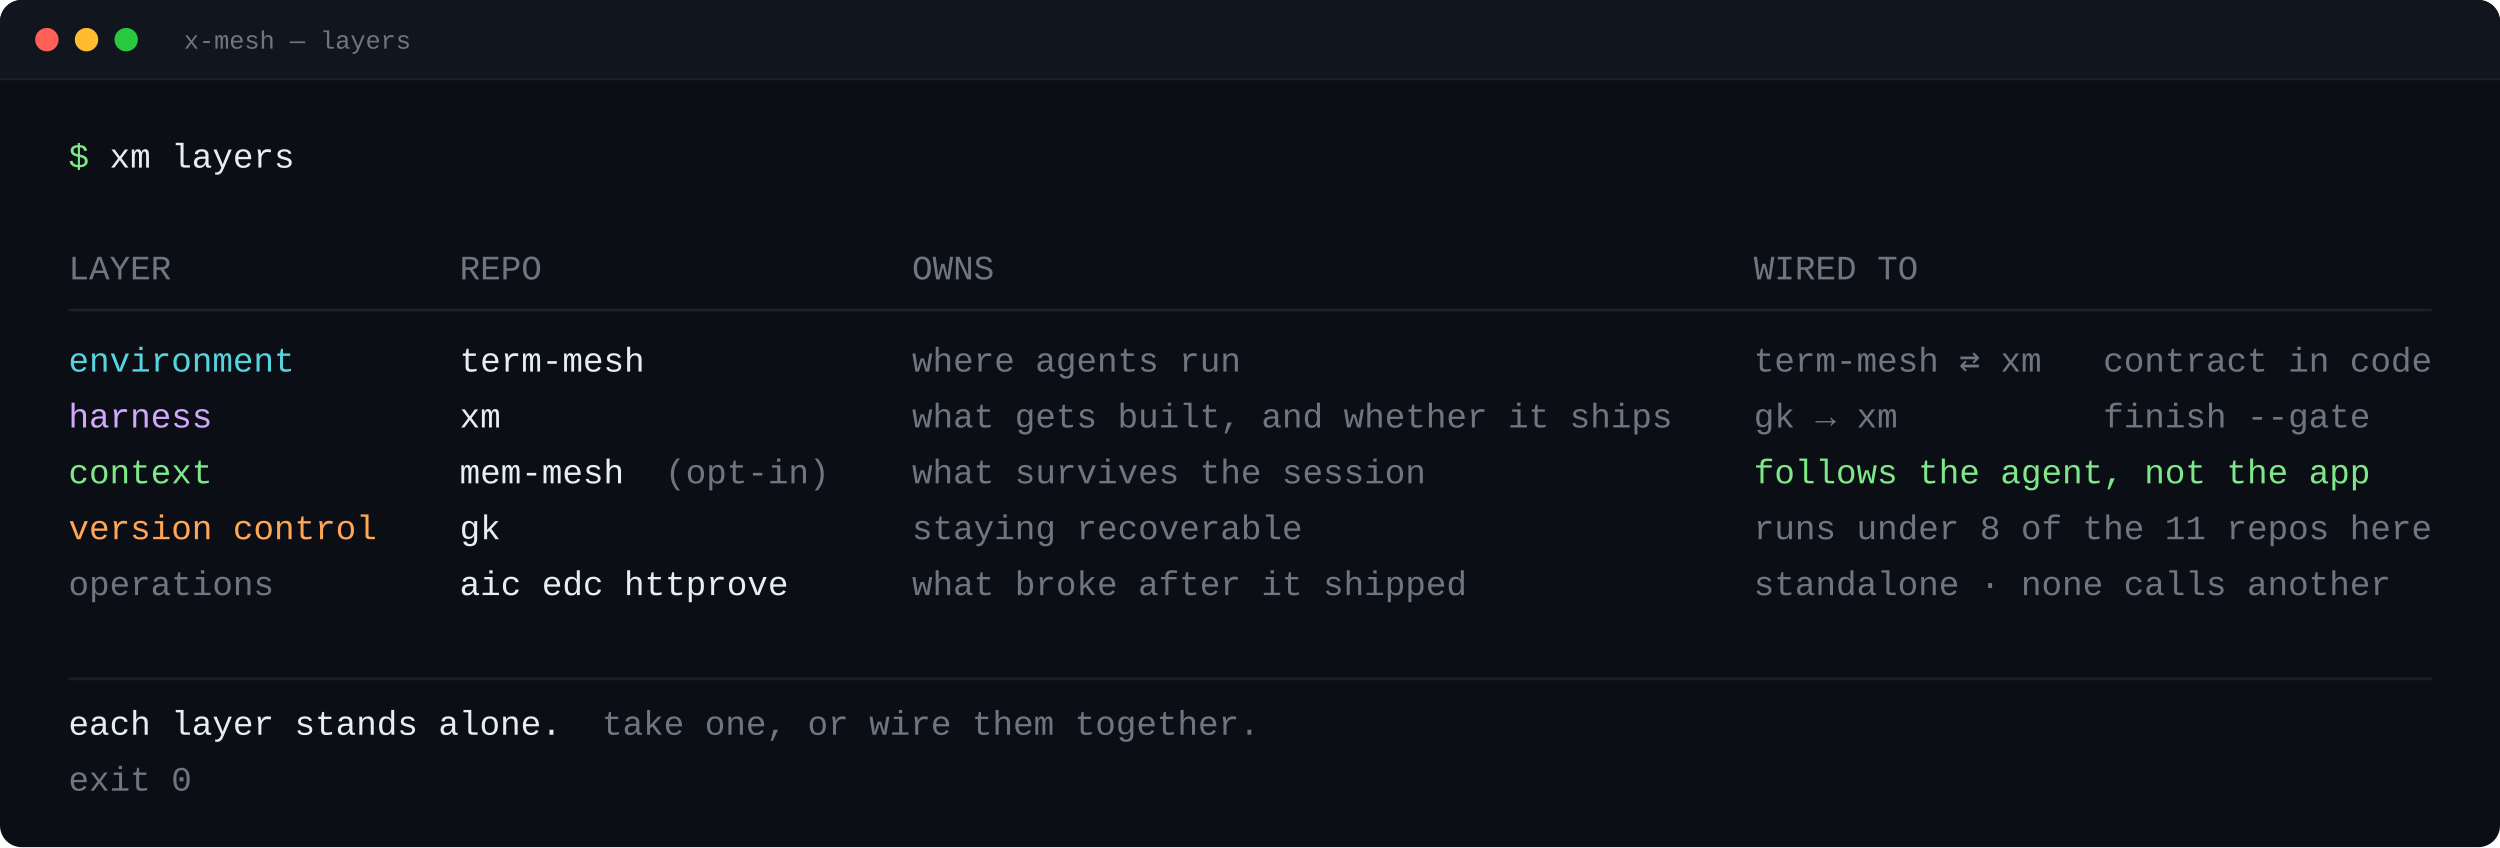
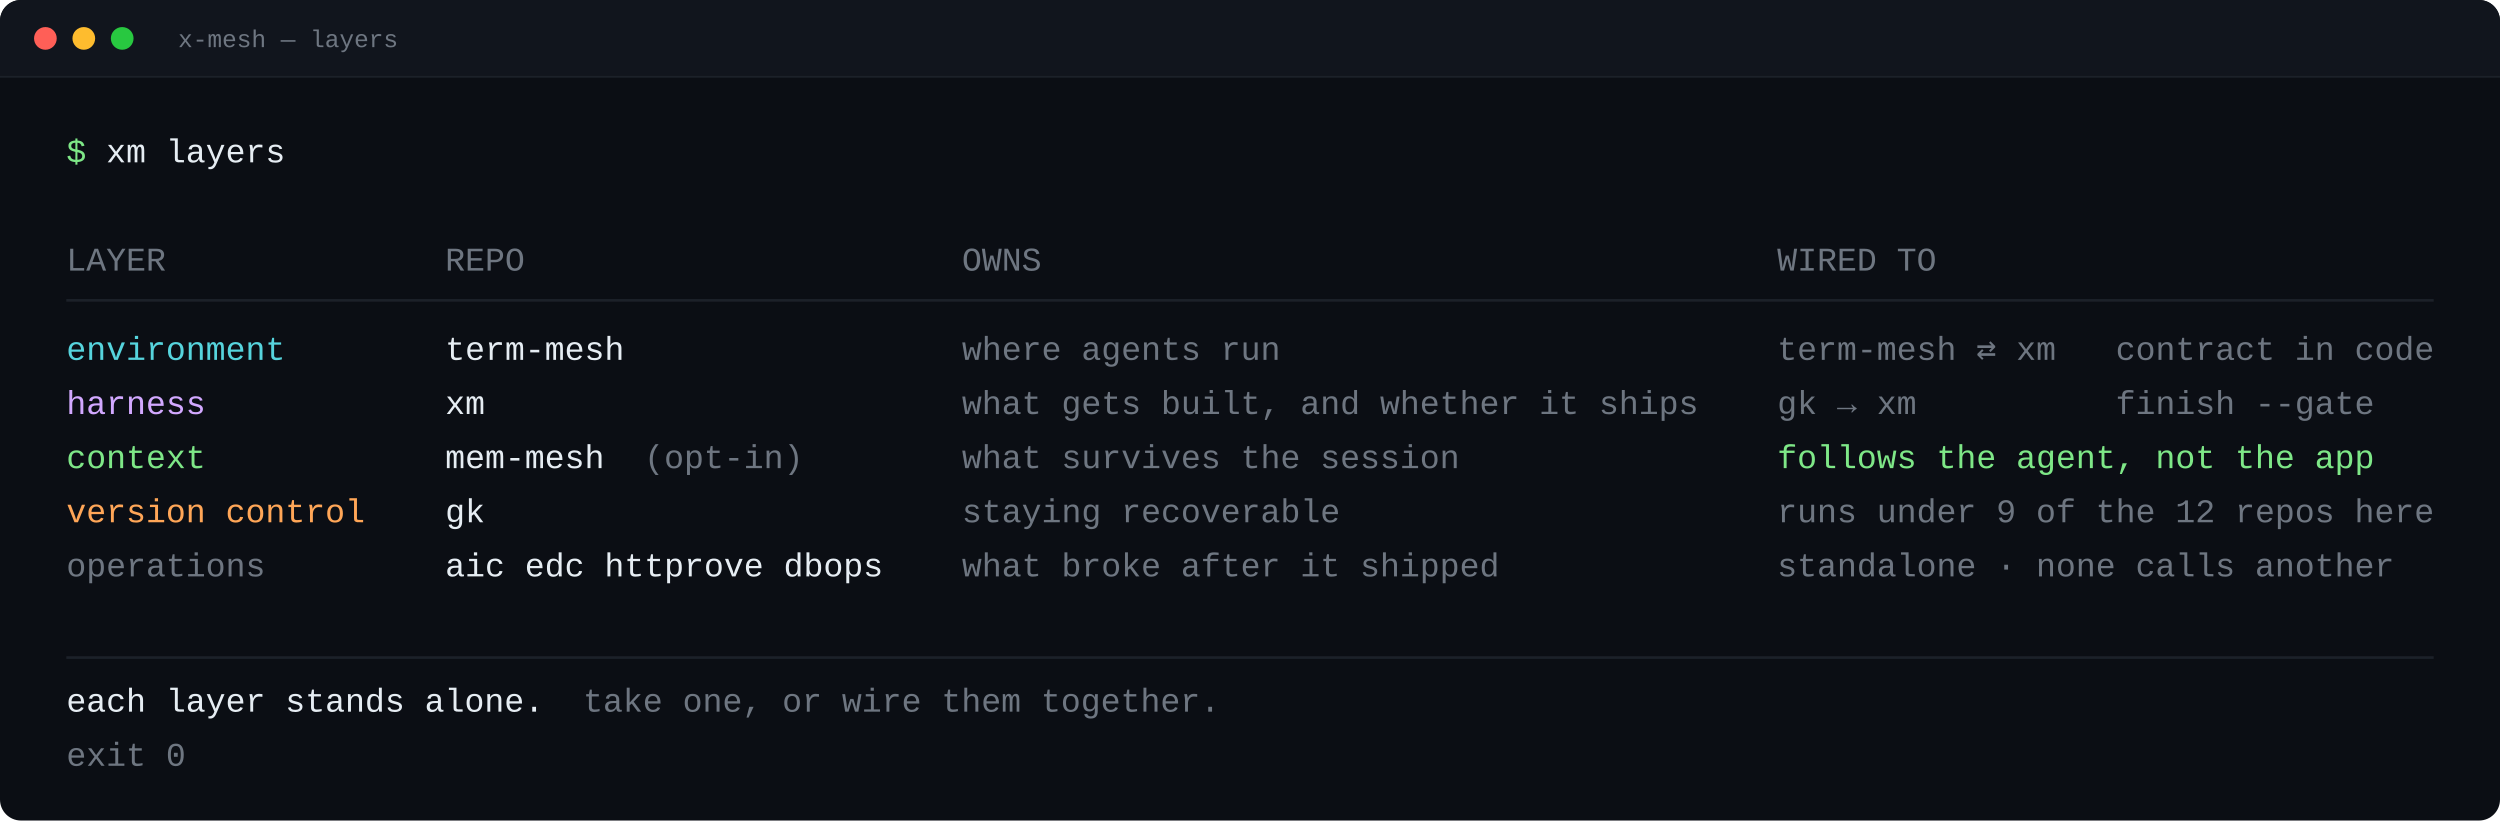
- <svg xmlns="http://www.w3.org/2000/svg" width="1387" height="470" viewBox="0 0 1387 470" role="img" aria-label="x-mesh — layers">
-   <rect x="0" y="0" width="1387" height="470" rx="12" fill="#0b0e14" />
-   <path d="M0,44 L0,12 A12,12 0 0 1 12,0 L1375,0 A12,12 0 0 1 1387,12 L1387,44 Z" fill="#11151d" />
-   <line x1="0" y1="44" x2="1387" y2="44" stroke="#1c2129" stroke-width="1" />
+ <svg xmlns="http://www.w3.org/2000/svg" width="1432" height="470" viewBox="0 0 1432 470" role="img" aria-label="x-mesh — layers">
+   <rect x="0" y="0" width="1432" height="470" rx="12" fill="#0b0e14" />
+   <path d="M0,44 L0,12 A12,12 0 0 1 12,0 L1420,0 A12,12 0 0 1 1432,12 L1432,44 Z" fill="#11151d" />
+   <line x1="0" y1="44" x2="1432" y2="44" stroke="#1c2129" stroke-width="1" />
  <circle cx="26" cy="22" r="6.5" fill="#ff5f57" />
  <circle cx="48" cy="22" r="6.5" fill="#febc2e" />
  <circle cx="70" cy="22" r="6.5" fill="#28c840" />
  <text x="102" y="27" fill="#6e7681" font-family="ui-monospace,SFMono-Regular,&quot;SF Mono&quot;,Menlo,Consolas,&quot;Liberation Mono&quot;,monospace" font-size="14" xml:space="preserve">x-mesh — layers</text>
  <text x="38" y="93" fill="#7ee787" font-family="ui-monospace,SFMono-Regular,&quot;SF Mono&quot;,Menlo,Consolas,&quot;Liberation Mono&quot;,monospace" font-size="19" xml:space="preserve">$</text>
  <text x="60.8" y="93" fill="#e6edf3" font-family="ui-monospace,SFMono-Regular,&quot;SF Mono&quot;,Menlo,Consolas,&quot;Liberation Mono&quot;,monospace" font-size="19" xml:space="preserve">xm layers</text>
  <text x="38" y="155" fill="#6e7681" font-family="ui-monospace,SFMono-Regular,&quot;SF Mono&quot;,Menlo,Consolas,&quot;Liberation Mono&quot;,monospace" font-size="19" xml:space="preserve">LAYER</text>
  <text x="255" y="155" fill="#6e7681" font-family="ui-monospace,SFMono-Regular,&quot;SF Mono&quot;,Menlo,Consolas,&quot;Liberation Mono&quot;,monospace" font-size="19" xml:space="preserve">REPO</text>
-   <text x="506" y="155" fill="#6e7681" font-family="ui-monospace,SFMono-Regular,&quot;SF Mono&quot;,Menlo,Consolas,&quot;Liberation Mono&quot;,monospace" font-size="19" xml:space="preserve">OWNS</text>
-   <text x="973" y="155" fill="#6e7681" font-family="ui-monospace,SFMono-Regular,&quot;SF Mono&quot;,Menlo,Consolas,&quot;Liberation Mono&quot;,monospace" font-size="19" xml:space="preserve">WIRED TO</text>
-   <line x1="38" y1="172.05" x2="1349" y2="172.05" stroke="#1c2129" stroke-width="1.5" />
+   <text x="551" y="155" fill="#6e7681" font-family="ui-monospace,SFMono-Regular,&quot;SF Mono&quot;,Menlo,Consolas,&quot;Liberation Mono&quot;,monospace" font-size="19" xml:space="preserve">OWNS</text>
+   <text x="1018" y="155" fill="#6e7681" font-family="ui-monospace,SFMono-Regular,&quot;SF Mono&quot;,Menlo,Consolas,&quot;Liberation Mono&quot;,monospace" font-size="19" xml:space="preserve">WIRED TO</text>
+   <line x1="38" y1="172.05" x2="1394" y2="172.05" stroke="#1c2129" stroke-width="1.5" />
  <text x="38" y="206.15" fill="#56d4dd" font-family="ui-monospace,SFMono-Regular,&quot;SF Mono&quot;,Menlo,Consolas,&quot;Liberation Mono&quot;,monospace" font-size="19" xml:space="preserve">environment</text>
  <text x="255" y="206.15" fill="#e6edf3" font-family="ui-monospace,SFMono-Regular,&quot;SF Mono&quot;,Menlo,Consolas,&quot;Liberation Mono&quot;,monospace" font-size="19" xml:space="preserve">term-mesh</text>
-   <text x="506" y="206.15" fill="#6e7681" font-family="ui-monospace,SFMono-Regular,&quot;SF Mono&quot;,Menlo,Consolas,&quot;Liberation Mono&quot;,monospace" font-size="19" xml:space="preserve">where agents run</text>
-   <text x="973" y="206.15" fill="#6e7681" font-family="ui-monospace,SFMono-Regular,&quot;SF Mono&quot;,Menlo,Consolas,&quot;Liberation Mono&quot;,monospace" font-size="19" xml:space="preserve">term-mesh ⇄ xm   contract in code</text>
+   <text x="551" y="206.15" fill="#6e7681" font-family="ui-monospace,SFMono-Regular,&quot;SF Mono&quot;,Menlo,Consolas,&quot;Liberation Mono&quot;,monospace" font-size="19" xml:space="preserve">where agents run</text>
+   <text x="1018" y="206.15" fill="#6e7681" font-family="ui-monospace,SFMono-Regular,&quot;SF Mono&quot;,Menlo,Consolas,&quot;Liberation Mono&quot;,monospace" font-size="19" xml:space="preserve">term-mesh ⇄ xm   contract in code</text>
  <text x="38" y="237.15" fill="#d2a8ff" font-family="ui-monospace,SFMono-Regular,&quot;SF Mono&quot;,Menlo,Consolas,&quot;Liberation Mono&quot;,monospace" font-size="19" xml:space="preserve">harness</text>
  <text x="255" y="237.15" fill="#e6edf3" font-family="ui-monospace,SFMono-Regular,&quot;SF Mono&quot;,Menlo,Consolas,&quot;Liberation Mono&quot;,monospace" font-size="19" xml:space="preserve">xm</text>
-   <text x="506" y="237.15" fill="#6e7681" font-family="ui-monospace,SFMono-Regular,&quot;SF Mono&quot;,Menlo,Consolas,&quot;Liberation Mono&quot;,monospace" font-size="19" xml:space="preserve">what gets built, and whether it ships</text>
-   <text x="973" y="237.15" fill="#6e7681" font-family="ui-monospace,SFMono-Regular,&quot;SF Mono&quot;,Menlo,Consolas,&quot;Liberation Mono&quot;,monospace" font-size="19" xml:space="preserve">gk → xm          finish --gate</text>
+   <text x="551" y="237.15" fill="#6e7681" font-family="ui-monospace,SFMono-Regular,&quot;SF Mono&quot;,Menlo,Consolas,&quot;Liberation Mono&quot;,monospace" font-size="19" xml:space="preserve">what gets built, and whether it ships</text>
+   <text x="1018" y="237.15" fill="#6e7681" font-family="ui-monospace,SFMono-Regular,&quot;SF Mono&quot;,Menlo,Consolas,&quot;Liberation Mono&quot;,monospace" font-size="19" xml:space="preserve">gk → xm          finish --gate</text>
  <text x="38" y="268.15" fill="#7ee787" font-family="ui-monospace,SFMono-Regular,&quot;SF Mono&quot;,Menlo,Consolas,&quot;Liberation Mono&quot;,monospace" font-size="19" xml:space="preserve">context</text>
  <text x="255" y="268.15" fill="#e6edf3" font-family="ui-monospace,SFMono-Regular,&quot;SF Mono&quot;,Menlo,Consolas,&quot;Liberation Mono&quot;,monospace" font-size="19" xml:space="preserve">mem-mesh</text>
  <text x="369" y="268.15" fill="#6e7681" font-family="ui-monospace,SFMono-Regular,&quot;SF Mono&quot;,Menlo,Consolas,&quot;Liberation Mono&quot;,monospace" font-size="19" xml:space="preserve">(opt-in)</text>
-   <text x="506" y="268.15" fill="#6e7681" font-family="ui-monospace,SFMono-Regular,&quot;SF Mono&quot;,Menlo,Consolas,&quot;Liberation Mono&quot;,monospace" font-size="19" xml:space="preserve">what survives the session</text>
-   <text x="973" y="268.15" fill="#7ee787" font-family="ui-monospace,SFMono-Regular,&quot;SF Mono&quot;,Menlo,Consolas,&quot;Liberation Mono&quot;,monospace" font-size="19" xml:space="preserve">follows the agent, not the app</text>
+   <text x="551" y="268.15" fill="#6e7681" font-family="ui-monospace,SFMono-Regular,&quot;SF Mono&quot;,Menlo,Consolas,&quot;Liberation Mono&quot;,monospace" font-size="19" xml:space="preserve">what survives the session</text>
+   <text x="1018" y="268.15" fill="#7ee787" font-family="ui-monospace,SFMono-Regular,&quot;SF Mono&quot;,Menlo,Consolas,&quot;Liberation Mono&quot;,monospace" font-size="19" xml:space="preserve">follows the agent, not the app</text>
  <text x="38" y="299.15" fill="#ffa657" font-family="ui-monospace,SFMono-Regular,&quot;SF Mono&quot;,Menlo,Consolas,&quot;Liberation Mono&quot;,monospace" font-size="19" xml:space="preserve">version control</text>
  <text x="255" y="299.15" fill="#e6edf3" font-family="ui-monospace,SFMono-Regular,&quot;SF Mono&quot;,Menlo,Consolas,&quot;Liberation Mono&quot;,monospace" font-size="19" xml:space="preserve">gk</text>
-   <text x="506" y="299.15" fill="#6e7681" font-family="ui-monospace,SFMono-Regular,&quot;SF Mono&quot;,Menlo,Consolas,&quot;Liberation Mono&quot;,monospace" font-size="19" xml:space="preserve">staying recoverable</text>
-   <text x="973" y="299.15" fill="#6e7681" font-family="ui-monospace,SFMono-Regular,&quot;SF Mono&quot;,Menlo,Consolas,&quot;Liberation Mono&quot;,monospace" font-size="19" xml:space="preserve">runs under 8 of the 11 repos here</text>
+   <text x="551" y="299.15" fill="#6e7681" font-family="ui-monospace,SFMono-Regular,&quot;SF Mono&quot;,Menlo,Consolas,&quot;Liberation Mono&quot;,monospace" font-size="19" xml:space="preserve">staying recoverable</text>
+   <text x="1018" y="299.15" fill="#6e7681" font-family="ui-monospace,SFMono-Regular,&quot;SF Mono&quot;,Menlo,Consolas,&quot;Liberation Mono&quot;,monospace" font-size="19" xml:space="preserve">runs under 9 of the 12 repos here</text>
  <text x="38" y="330.15" fill="#6e7681" font-family="ui-monospace,SFMono-Regular,&quot;SF Mono&quot;,Menlo,Consolas,&quot;Liberation Mono&quot;,monospace" font-size="19" xml:space="preserve">operations</text>
-   <text x="255" y="330.15" fill="#e6edf3" font-family="ui-monospace,SFMono-Regular,&quot;SF Mono&quot;,Menlo,Consolas,&quot;Liberation Mono&quot;,monospace" font-size="19" xml:space="preserve">aic edc httprove</text>
-   <text x="506" y="330.15" fill="#6e7681" font-family="ui-monospace,SFMono-Regular,&quot;SF Mono&quot;,Menlo,Consolas,&quot;Liberation Mono&quot;,monospace" font-size="19" xml:space="preserve">what broke after it shipped</text>
-   <text x="973" y="330.15" fill="#6e7681" font-family="ui-monospace,SFMono-Regular,&quot;SF Mono&quot;,Menlo,Consolas,&quot;Liberation Mono&quot;,monospace" font-size="19" xml:space="preserve">standalone · none calls another</text>
-   <line x1="38" y1="376.65" x2="1349" y2="376.65" stroke="#1c2129" stroke-width="1.5" />
+   <text x="255" y="330.15" fill="#e6edf3" font-family="ui-monospace,SFMono-Regular,&quot;SF Mono&quot;,Menlo,Consolas,&quot;Liberation Mono&quot;,monospace" font-size="19" xml:space="preserve">aic edc httprove dbops</text>
+   <text x="551" y="330.15" fill="#6e7681" font-family="ui-monospace,SFMono-Regular,&quot;SF Mono&quot;,Menlo,Consolas,&quot;Liberation Mono&quot;,monospace" font-size="19" xml:space="preserve">what broke after it shipped</text>
+   <text x="1018" y="330.15" fill="#6e7681" font-family="ui-monospace,SFMono-Regular,&quot;SF Mono&quot;,Menlo,Consolas,&quot;Liberation Mono&quot;,monospace" font-size="19" xml:space="preserve">standalone · none calls another</text>
+   <line x1="38" y1="376.65" x2="1394" y2="376.65" stroke="#1c2129" stroke-width="1.5" />
  <text x="38" y="407.65" fill="#e6edf3" font-family="ui-monospace,SFMono-Regular,&quot;SF Mono&quot;,Menlo,Consolas,&quot;Liberation Mono&quot;,monospace" font-size="19" xml:space="preserve">each layer stands alone.</text>
  <text x="334" y="407.65" fill="#6e7681" font-family="ui-monospace,SFMono-Regular,&quot;SF Mono&quot;,Menlo,Consolas,&quot;Liberation Mono&quot;,monospace" font-size="19" xml:space="preserve">take one, or wire them together.</text>
  <text x="38" y="438.65" fill="#6e7681" font-family="ui-monospace,SFMono-Regular,&quot;SF Mono&quot;,Menlo,Consolas,&quot;Liberation Mono&quot;,monospace" font-size="19" xml:space="preserve">exit 0</text>
</svg>
